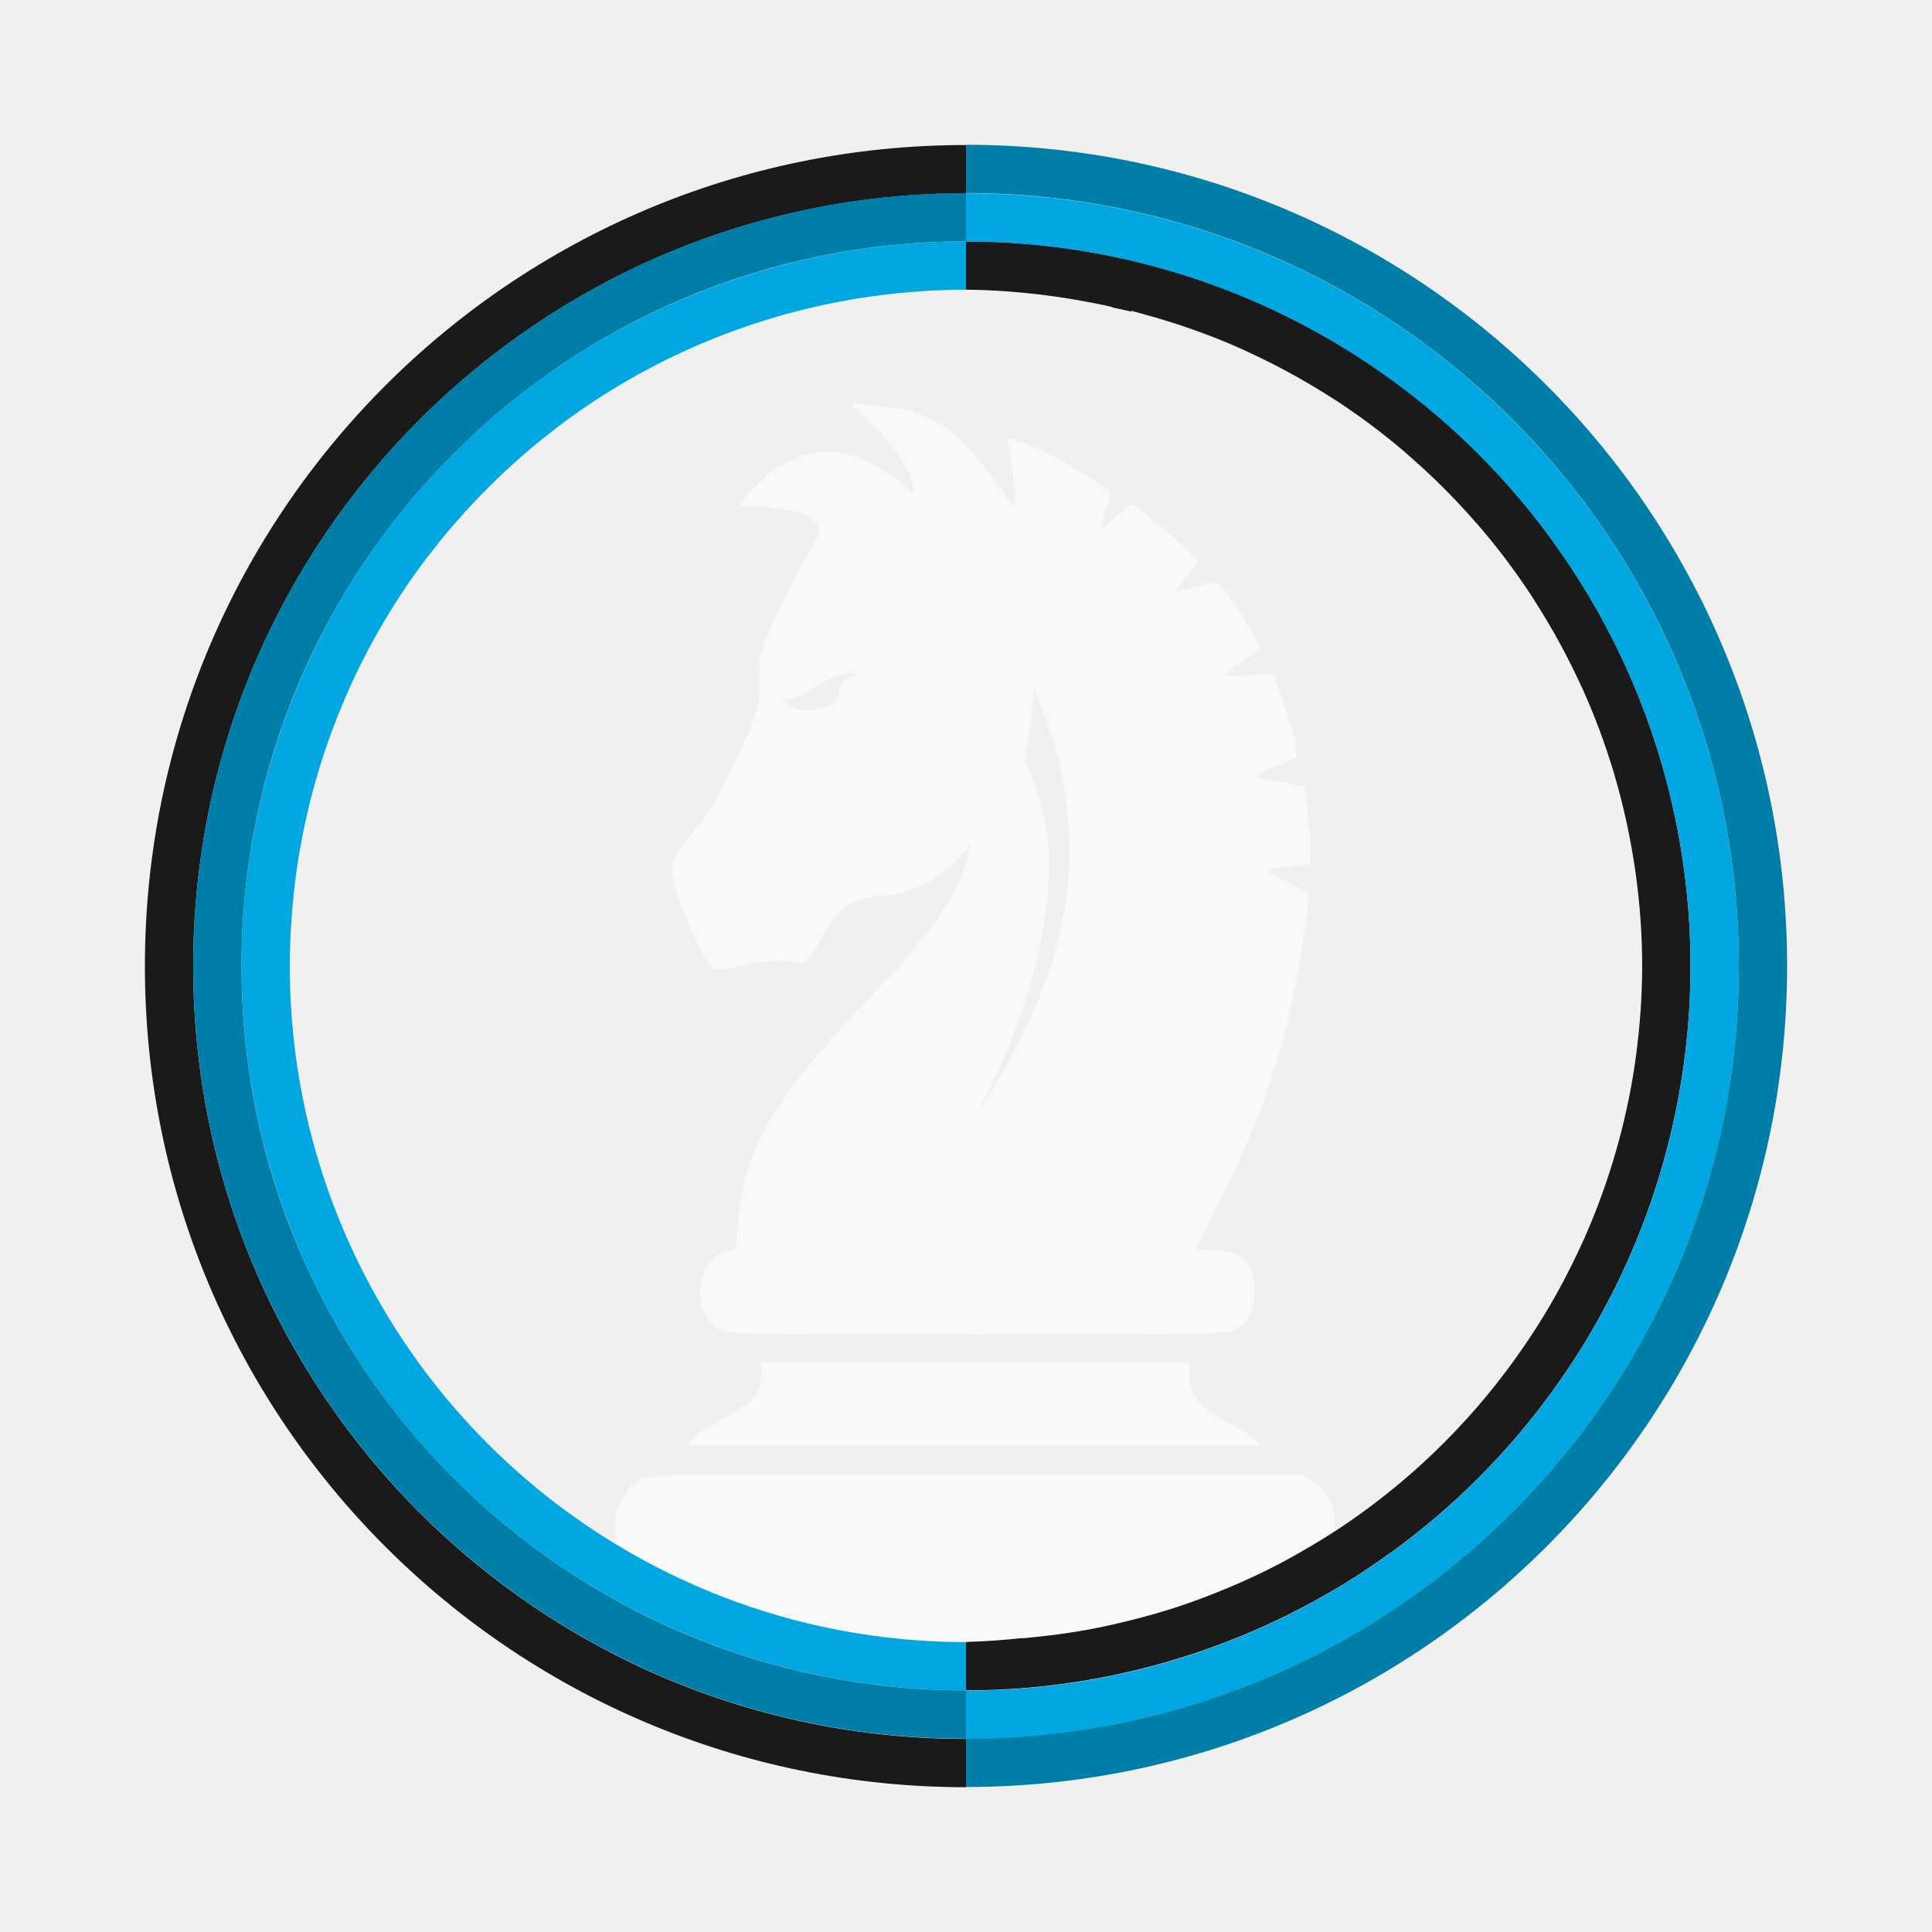
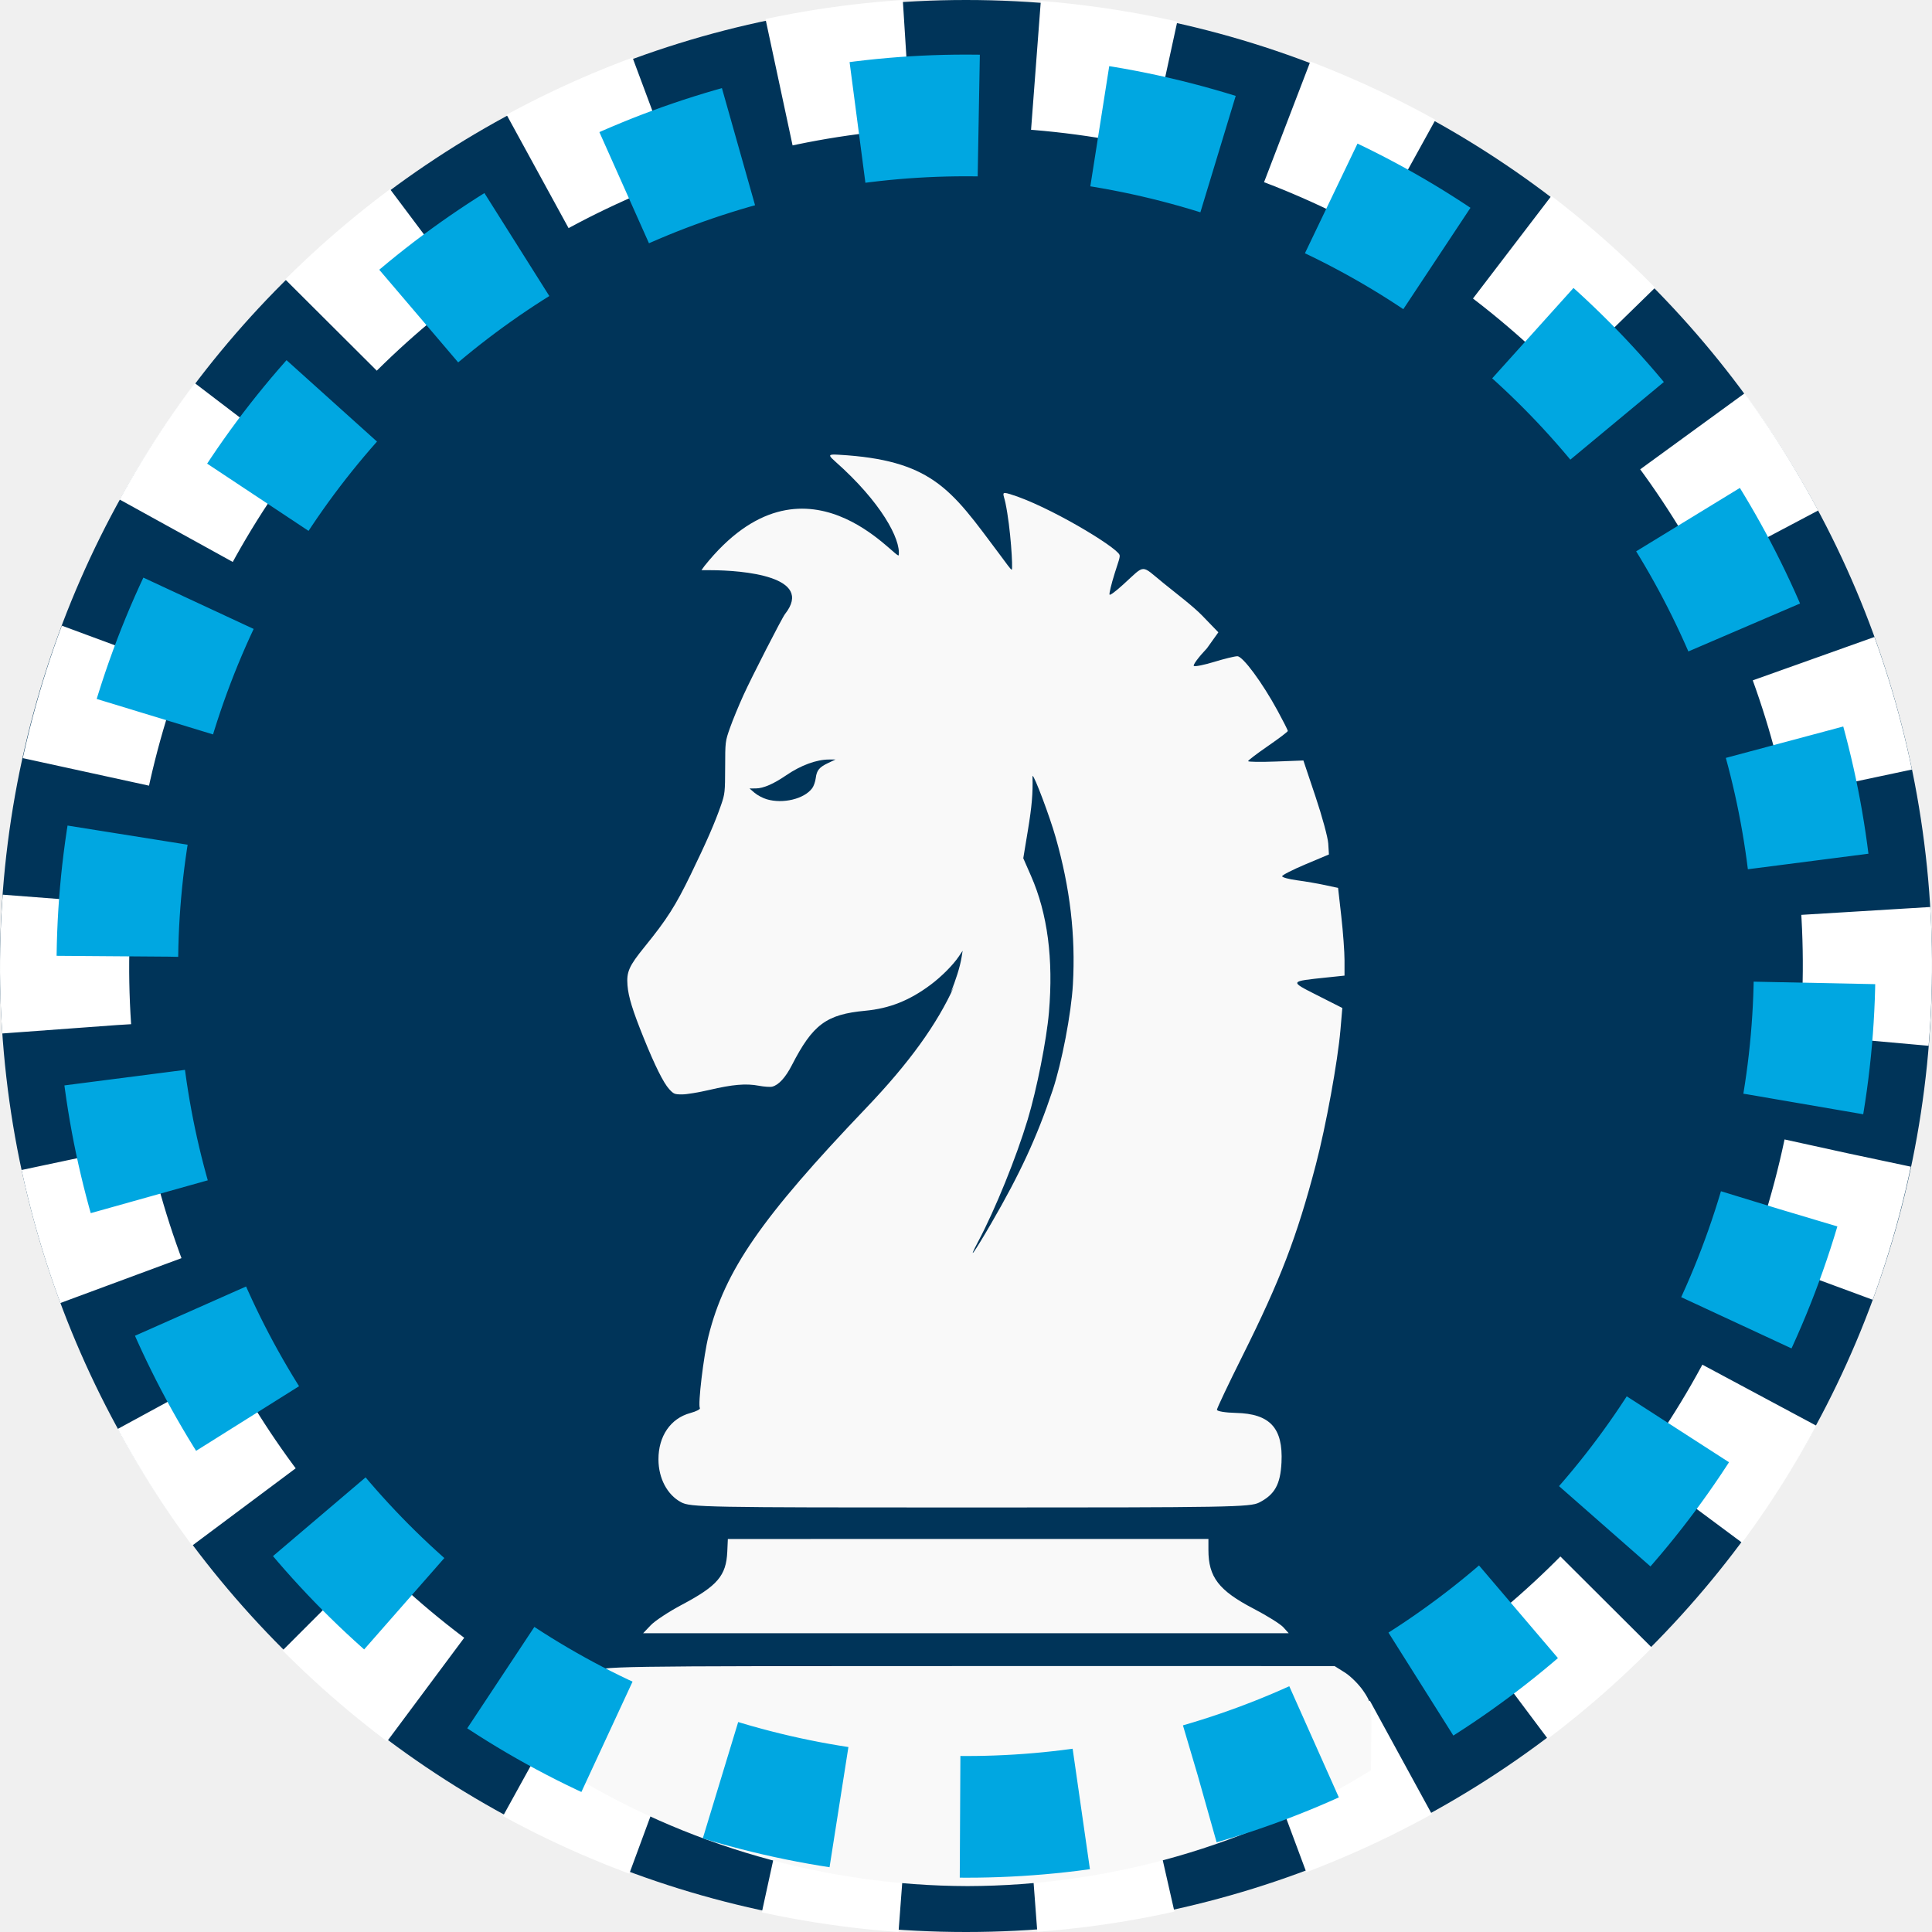
<svg xmlns="http://www.w3.org/2000/svg" width="200mm" height="200mm" viewBox="0 0 200 200" version="1.1" id="svg1" xml:space="preserve">
  <defs id="defs1" />
  <g id="layer1" transform="translate(-19.99976,-63.50002)" style="display:inline">
    <rect style="display:none;fill:#f9f9f9;fill-opacity:1;stroke-width:0.593" id="rect111" width="200" height="250" x="20" y="63.5" />
-     <text xml:space="preserve" style="font-style:normal;font-variant:normal;font-weight:normal;font-stretch:normal;font-size:11.289px;font-family:Pirulen;-inkscape-font-specification:Pirulen;text-align:center;letter-spacing:1.284px;text-anchor:middle;display:none;fill:#007ea7;fill-opacity:1;stroke-width:0.321" x="120.84" y="296.857" id="text1">
-       <tspan id="tspan1" style="font-style:normal;font-variant:normal;font-weight:normal;font-stretch:normal;font-size:11.289px;font-family:Pirulen;-inkscape-font-specification:Pirulen;letter-spacing:1.284px;fill:#007ea7;fill-opacity:1;stroke-width:0.321" x="0" y="0">software</tspan>
-     </text>
-     <text xml:space="preserve" style="font-size:28.222px;letter-spacing:0px;display:none;fill:#003459;fill-opacity:1;stroke-width:0.355" x="121.285" y="282.448" id="text36">
-       <tspan id="tspan36" style="font-style:italic;font-variant:normal;font-weight:900;font-stretch:normal;font-size:28.222px;font-family:'Source Code Pro';-inkscape-font-specification:'Source Code Pro Heavy Italic';text-align:center;letter-spacing:0px;text-anchor:middle;fill:#003459;fill-opacity:1;stroke-width:0.355" x="0" y="0">RESOLUTS</tspan>
-     </text>
    <g id="g121" transform="translate(0,1.458336)" style="display:none">
      <path id="path65" style="fill:#1a1a1a;fill-opacity:1;stroke-width:0.987" d="m 108.528,103.885 c -0.393,0.017 -0.32,0.155 0.217,0.627 4.239,3.721 6.046,7.117 5.854,8.563 -0.088,0.66 -8.614,-10.547 -17.91,1.009 l -0.263,0.369 0.829,8.9e-4 c 2.965,0.006 9.616,0.554 6.869,4.008 -0.281,0.353 -3.091,5.803 -3.837,7.433 -0.434,0.948 -0.988,2.284 -1.232,2.97 -0.439,1.236 -0.443,1.268 -0.448,3.623 -0.006,2.248 -0.025,2.433 -0.37,3.421 -0.571,1.635 -1.324,3.348 -2.79,6.348 -1.411,2.886 -2.203,4.12 -4.258,6.633 -1.439,1.759 -1.679,2.294 -1.579,3.523 0.087,1.066 0.467,2.287 1.5,4.826 1.02,2.506 1.813,4.087 2.336,4.658 0.417,0.456 0.502,0.49 1.202,0.49 0.414,0 1.535,-0.182 2.49,-0.405 2.168,-0.506 3.394,-0.61 4.568,-0.388 0.495,0.093 1.055,0.131 1.243,0.084 0.59,-0.148 1.223,-0.836 1.807,-1.965 1.926,-3.722 3.176,-4.643 6.758,-4.975 2.244,-0.208 4.086,-0.937 6.04,-2.388 0.984,-0.731 2.058,-1.802 2.576,-2.569 l 0.357,-0.528 -0.096,0.594 c -0.145,0.9 -0.545,2.106 -1,3.228 0.112,-0.2 0.223,-0.401 0.332,-0.604 -1.58,3.495 -4.178,7.057 -8.089,11.122 -9.708,10.091 -13.059,14.902 -14.566,20.912 -0.446,1.779 -0.983,6.252 -0.789,6.568 0.062,0.101 -0.337,0.305 -0.887,0.453 -1.813,0.488 -2.937,2.115 -2.93,4.244 0.005,1.726 0.806,3.229 2.082,3.908 0.869,0.462 2.086,0.485 26.644,0.484 23.983,-3.8e-4 25.794,-0.032 26.629,-0.457 1.43,-0.729 1.949,-1.658 2.049,-3.665 0.156,-3.145 -1.063,-4.459 -4.202,-4.527 -0.96,-0.021 -1.746,-0.15 -1.746,-0.287 0,-0.137 1.053,-2.342 2.34,-4.9 3.5,-6.956 5.021,-10.891 6.774,-17.521 0.922,-3.487 2.017,-9.439 2.264,-12.312 l 0.173,-2.007 -2.308,-1.16 c -2.581,-1.297 -2.597,-1.268 0.878,-1.63 l 1.633,-0.17 v -1.401 c 0,-0.771 -0.133,-2.575 -0.296,-4.009 l -0.296,-2.608 -1.206,-0.258 c -0.663,-0.142 -1.823,-0.34 -2.577,-0.44 -0.754,-0.1 -1.371,-0.267 -1.371,-0.372 0,-0.105 0.97,-0.595 2.155,-1.09 l 2.155,-0.899 -0.062,-1 c -0.034,-0.55 -0.563,-2.484 -1.176,-4.297 l -1.114,-3.296 -2.546,0.095 c -1.4,0.053 -2.546,0.036 -2.546,-0.037 0,-0.073 0.823,-0.695 1.829,-1.383 1.006,-0.687 1.828,-1.307 1.828,-1.377 0,-0.07 -0.424,-0.902 -0.942,-1.848 -1.409,-2.572 -3.204,-4.985 -3.708,-4.982 -0.244,8.8e-4 -1.198,0.231 -2.119,0.511 -0.921,0.28 -1.771,0.45 -1.888,0.378 -0.117,-0.072 0.427,-0.802 1.209,-1.621 l 1.047,-1.456 -1.493,-1.533 c -0.821,-0.843 -2.499,-2.109 -3.55,-2.954 -2.152,-1.731 -1.629,-1.769 -3.714,0.108 -0.714,0.643 -1.203,1.002 -1.264,0.941 -0.061,-0.061 0.151,-0.943 0.472,-1.959 0.321,-1.016 0.521,-1.486 0.445,-1.683 -0.278,-0.723 -6.605,-4.513 -10.087,-5.555 -0.883,-0.264 -0.602,-0.034 -0.424,0.811 0.488,2.321 0.692,5.985 0.586,6.091 -0.065,0.065 -0.519,-0.594 -1.118,-1.387 -2.282,-3.019 -3.835,-5.23 -6.028,-6.727 -2.025,-1.382 -4.598,-2.154 -8.795,-2.389 -0.235,-0.013 -0.417,-0.021 -0.548,-0.015 z m -0.347,27.881 h 0.594 l -0.66,0.31 c -0.841,0.395 -1.07,0.669 -1.161,1.392 -0.041,0.32 -0.188,0.736 -0.328,0.924 -0.731,0.981 -2.696,1.452 -4.196,1.006 v 5.2e-4 c -0.358,-0.106 -0.859,-0.371 -1.113,-0.589 l -0.462,-0.395 0.594,-0.007 c 0.688,-0.009 1.617,-0.408 2.777,-1.196 1.354,-0.919 2.792,-1.445 3.955,-1.446 z m 18.757,1.502 c 0.159,-0.02 1.559,3.655 2.119,5.608 1.332,4.645 1.843,8.966 1.589,13.452 -0.15,2.646 -1.027,7.192 -1.871,9.698 -1.432,4.25 -2.992,7.603 -5.651,12.149 -1.598,2.733 -2.258,3.635 -1.176,1.609 l 5.1e-4,5.1e-4 c 1.551,-2.907 3.479,-7.627 4.531,-11.092 0.835,-2.752 1.743,-7.296 1.959,-9.804 0.421,-4.891 -0.127,-9.037 -1.649,-12.478 l -0.715,-1.617 0.421,-2.524 c 0.37,-2.213 0.474,-3.416 0.429,-4.946 -8.8e-4,-0.036 0.003,-0.052 0.014,-0.054 z m 16.195,69.769 -22.138,0.002 -22.138,0.002 -0.053,1.162 c -0.099,2.194 -0.902,3.125 -4.191,4.854 -1.184,0.623 -2.47,1.463 -2.857,1.866 l -0.704,0.734 h 29.737 29.738 l -0.488,-0.539 c -0.268,-0.296 -1.5,-1.062 -2.737,-1.7 -3.216,-1.661 -4.171,-2.892 -4.171,-5.375 z m -22.073,11.624 c -33.676,0 -33.697,1.5e-4 -34.741,0.546 -0.644,0.336 -1.34,1.021 -1.813,1.784 -0.685,1.103 -0.769,1.469 -0.774,3.372 -0.004,1.535 0.123,12.957 0.449,13.567 l 0.454,0.849 h 36.296 36.296 l 0.463,-0.707 c 0.358,-0.546 0.463,-11.832 0.463,-13.675 0,-2.204 -0.057,-2.467 -0.755,-3.473 -0.415,-0.599 -1.179,-1.353 -1.698,-1.676 l -0.943,-0.586 z" />
      <g id="g111" transform="translate(-22.04183,13.00075)">
        <path d="m 142.041,64.053 v 5 a 80,80 0 0 1 80,80 80,80 0 0 1 -80,80 v 5 c 46.944,2.8e-4 85,-38.056 85.001,-85 -1e-5,-46.944 -38.056,-85 -85.001,-85 z" style="fill:#003459;stroke-width:0.256" id="path2" />
        <path d="M 142.041,69.052 A 80,80 0 0 0 62.041,149.053 80,80 0 0 0 142.041,229.052 v -5 c -12.236,-7e-5 -23.776,-2.949 -33.98,-8.146 a 75,75 0 0 1 -0.136,-0.069 c -3.436,-1.759 -6.719,-3.772 -9.823,-6.02 a 75,75 0 0 1 -0.244,-0.173 c -6.281,-4.588 -11.819,-10.126 -16.407,-16.407 a 75,75 0 0 1 -0.177,-0.248 c -2.247,-3.103 -4.259,-6.385 -6.018,-9.82 a 75,75 0 0 1 -0.069,-0.136 c -5.197,-10.204 -8.146,-21.744 -8.146,-33.98 -1.1e-5,-12.236 2.949,-23.776 8.146,-33.979 a 75,75 0 0 1 0.071,-0.139 c 1.758,-3.434 3.769,-6.715 6.015,-9.816 a 75,75 0 0 1 0.18,-0.253 C 86.04,98.587 91.576,93.051 97.855,88.464 a 75,75 0 0 1 0.253,-0.18 c 3.102,-2.247 6.383,-4.258 9.817,-6.016 a 75,75 0 0 1 0.136,-0.069 c 10.204,-5.197 21.744,-8.146 33.98,-8.146 z" style="fill:#00a7e1;stroke-width:0.241" id="path5" />
        <path id="path57" style="fill:#003459;stroke-width:0.256" d="m 142.041,74.029 a 75,75 0 0 0 -33.98,8.146 c -0.045,0.023 -0.091,0.046 -0.136,0.069 a 75,75 0 0 0 -9.817,6.016 c -0.084,0.061 -0.169,0.119 -0.253,0.18 A 75,75 0 0 0 81.453,104.842 c -0.061,0.084 -0.119,0.169 -0.18,0.253 a 75,75 0 0 0 -6.015,9.816 c -0.024,0.046 -0.047,0.092 -0.071,0.138 a 75,75 0 0 0 -8.146,33.979 75,75 0 0 0 8.146,33.98 c 0.023,0.045 0.046,0.091 0.069,0.136 a 75,75 0 0 0 6.018,9.82 c 0.06,0.082 0.117,0.166 0.177,0.248 a 75,75 0 0 0 16.407,16.407 c 0.08,0.059 0.163,0.115 0.244,0.173 a 75,75 0 0 0 9.823,6.02 c 0.045,0.023 0.091,0.046 0.136,0.069 a 75,75 0 0 0 33.98,8.146 v -5 c -0.115,-0.007 -0.229,-0.015 -0.344,-0.023 0.004,-2.1e-4 0.009,-8.4e-4 0.013,-0.001 a 70,70 0 0 1 -5.501,-0.393 l -10e-4,0.035 c -0.323,-0.027 -0.641,-0.072 -0.963,-0.104 a 70,70 0 0 1 -5.636,-0.764 c -1.53,-0.275 -3.035,-0.614 -4.527,-0.985 a 70,70 0 0 1 -4.906,-1.4 c -1.655,-0.543 -3.276,-1.158 -4.873,-1.817 a 70,70 0 0 1 -4.157,-1.865 c -1.694,-0.834 -3.343,-1.743 -4.955,-2.706 a 70,70 0 0 1 -3.507,-2.222 c -1.712,-1.166 -3.366,-2.407 -4.964,-3.716 a 70,70 0 0 1 -2.797,-2.415 c -1.6,-1.457 -3.128,-2.988 -4.586,-4.586 A 70,70 0 0 1 88.162,193.564 c -1.466,-1.767 -2.841,-3.61 -4.129,-5.515 a 70,70 0 0 1 -1.472,-2.26 c -1.354,-2.179 -2.584,-4.44 -3.695,-6.768 a 70,70 0 0 1 -0.782,-1.674 c -1.163,-2.61 -2.168,-5.304 -3.009,-8.068 a 70,70 0 0 1 -0.302,-1.012 c -0.847,-2.943 -1.511,-5.962 -1.968,-9.045 a 70,70 0 0 1 -0.071,-0.526 c -0.444,-3.163 -0.685,-6.389 -0.691,-9.667 0.003,-3.29 0.247,-6.533 0.695,-9.718 a 70,70 0 0 1 0.079,-0.527 c 0.462,-3.114 1.128,-6.17 1.991,-9.15 a 70,70 0 0 1 0.156,-0.553 c 0.896,-3.003 1.989,-5.928 3.266,-8.758 a 70,70 0 0 1 0.396,-0.843 c 1.24,-2.652 2.641,-5.217 4.195,-7.683 a 70,70 0 0 1 0.651,-1.035 c 1.611,-2.461 3.376,-4.817 5.281,-7.055 a 70,70 0 0 1 0.984,-1.115 c 1.826,-2.055 3.773,-4.002 5.834,-5.834 a 70,70 0 0 1 1.177,-1.04 c 2.179,-1.85 4.476,-3.572 6.883,-5.153 a 70,70 0 0 1 1.389,-0.873 c 2.263,-1.411 4.617,-2.698 7.055,-3.852 a 70,70 0 0 1 1.645,-0.768 c 2.436,-1.077 4.958,-2.01 7.544,-2.813 a 70,70 0 0 1 2.238,-0.651 c 0.484,-0.133 0.963,-0.275 1.451,-0.398 -0.01,0.031 -0.019,0.058 -0.029,0.089 a 70,70 0 0 1 2.005,-0.436 c -0.026,-0.009 -0.051,-0.021 -0.077,-0.03 1.066,-0.247 2.14,-0.456 3.216,-0.653 a 70,70 0 0 1 3.508,-0.545 c 2.806,-0.367 5.632,-0.581 8.466,-0.606 z" />
        <path d="m 142.041,74.029 v 5 c 1.252,-7e-6 2.495,0.036 3.731,0.101 a 70,70 0 0 1 0.587,0.044 c 1.066,0.065 2.128,0.147 3.181,0.259 a 70,70 0 0 1 0.426,0.054 c 1.115,0.126 2.222,0.275 3.32,0.452 a 70,70 0 0 1 0.335,0.059 c 1.144,0.191 2.279,0.408 3.404,0.654 a 70,70 0 0 1 0.206,0.048 c 1.168,0.258 2.324,0.546 3.469,0.862 a 70,70 0 0 1 0.178,0.051 c 1.157,0.323 2.302,0.674 3.434,1.054 a 70,70 0 0 1 0.17,0.058 c 1.143,0.387 2.273,0.801 3.389,1.245 a 70,70 0 0 1 0.143,0.056 c 1.14,0.456 2.266,0.939 3.375,1.452 a 70,70 0 0 1 0.069,0.031 c 4.552,2.112 8.843,4.689 12.801,7.687 a 70,70 0 0 1 0.705,0.554 c 0.697,0.542 1.388,1.091 2.063,1.659 a 70,70 0 0 1 1.003,0.869 c 0.564,0.492 1.124,0.989 1.672,1.499 a 70,70 0 0 1 1.059,1.01 c 0.517,0.502 1.027,1.011 1.529,1.529 a 70,70 0 0 1 0.997,1.046 c 0.513,0.552 1.014,1.114 1.509,1.682 a 70,70 0 0 1 0.867,1 c 0.561,0.668 1.104,1.35 1.64,2.039 a 70,70 0 0 1 0.578,0.735 c 2.995,3.955 5.57,8.242 7.68,12.79 a 70,70 0 0 1 0.036,0.08 c 0.512,1.107 0.994,2.23 1.449,3.368 a 70,70 0 0 1 0.056,0.143 c 0.445,1.119 0.861,2.251 1.248,3.398 a 70,70 0 0 1 0.051,0.152 c 0.383,1.141 0.737,2.293 1.062,3.459 a 70,70 0 0 1 0.043,0.153 c 0.317,1.148 0.605,2.307 0.865,3.478 a 70,70 0 0 1 0.048,0.206 c 0.247,1.134 0.467,2.279 0.659,3.433 a 70,70 0 0 1 0.053,0.296 c 0.179,1.106 0.329,2.22 0.455,3.343 a 70,70 0 0 1 0.052,0.412 c 0.112,1.053 0.194,2.115 0.259,3.182 a 70,70 0 0 1 0.044,0.587 c 0.065,1.236 0.101,2.479 0.101,3.731 -2e-5,11.419 -2.752,22.19 -7.602,31.713 a 70,70 0 0 1 -0.068,0.132 c -1.641,3.205 -3.518,6.267 -5.615,9.163 a 70,70 0 0 1 -0.165,0.232 c -4.281,5.861 -9.449,11.028 -15.309,15.309 a 70,70 0 0 1 -0.237,0.168 c -2.895,2.097 -5.957,3.973 -9.162,5.614 a 70,70 0 0 1 -0.129,0.067 c -9.523,4.85 -20.294,7.602 -31.714,7.602 v 5 a 75,75 0 0 0 73.361,-59.407 75,75 0 0 0 1.228,-7.754 75,75 0 0 0 0.411,-7.839 75,75 0 0 0 -24.815,-55.736 75,75 0 0 0 -6.101,-4.94 75,75 0 0 0 -13.579,-7.84 75,75 0 0 0 -7.329,-2.813 75,75 0 0 0 -23.176,-3.671 z" style="fill:#00a7e1;stroke-width:0.226" id="path6" />
        <path d="m 99.276,76.308 a 85,85 0 0 0 -85,85 85,85 0 0 0 85,85 v -5 A 80,80 0 0 1 19.276,161.308 80,80 0 0 1 99.276,81.308 Z" style="fill:#007ea7;fill-opacity:1;stroke-width:0.256" id="path31" transform="translate(42.7653,-12.27882)" />
        <path d="m 99.276,81.308 v 5 a 75,75 0 0 1 75,75 75,75 0 0 1 -75,75 v 5 A 80,80 0 0 0 179.276,161.308 80,80 0 0 0 99.276,81.308 Z" style="fill:#007ea7;fill-opacity:1;stroke-width:0.241" id="path32" transform="translate(42.7653,-12.27882)" />
      </g>
    </g>
  </g>
  <g id="g120" transform="translate(-19.99976,-63.50002)" style="display:inline">
-     <g id="g122" transform="translate(0,1.458336)">
-       <path id="path113" style="fill:#f9f9f9;fill-opacity:1;stroke-width:0.987" d="m 108.528,103.885 c -0.393,0.017 -0.32,0.155 0.217,0.627 4.239,3.721 6.046,7.117 5.854,8.563 -0.088,0.66 -8.614,-10.547 -17.91,1.009 l -0.263,0.369 0.829,8.9e-4 c 2.965,0.006 9.616,0.554 6.869,4.008 -0.281,0.353 -3.091,5.803 -3.837,7.433 -0.434,0.948 -0.988,2.284 -1.232,2.97 -0.439,1.236 -0.443,1.268 -0.448,3.623 -0.006,2.248 -0.025,2.433 -0.37,3.421 -0.571,1.635 -1.324,3.348 -2.79,6.348 -1.411,2.886 -2.203,4.12 -4.258,6.633 -1.439,1.759 -1.679,2.294 -1.579,3.523 0.087,1.066 0.467,2.287 1.5,4.826 1.02,2.506 1.813,4.087 2.336,4.658 0.417,0.456 0.502,0.49 1.202,0.49 0.414,0 1.535,-0.182 2.49,-0.405 2.168,-0.506 3.394,-0.61 4.568,-0.388 0.495,0.093 1.055,0.131 1.243,0.084 0.59,-0.148 1.223,-0.836 1.807,-1.965 1.926,-3.722 3.176,-4.643 6.758,-4.975 2.244,-0.208 4.086,-0.937 6.04,-2.388 0.984,-0.731 2.058,-1.802 2.576,-2.569 l 0.357,-0.528 -0.096,0.594 c -0.145,0.9 -0.545,2.106 -1,3.228 0.112,-0.2 0.223,-0.401 0.332,-0.604 -1.58,3.495 -4.178,7.057 -8.089,11.122 -9.708,10.091 -13.059,14.902 -14.566,20.912 -0.446,1.779 -0.983,6.252 -0.789,6.568 0.062,0.101 -0.337,0.305 -0.887,0.453 -1.813,0.488 -2.937,2.115 -2.93,4.244 0.005,1.726 0.806,3.229 2.082,3.908 0.869,0.462 2.086,0.485 26.644,0.484 23.983,-3.8e-4 25.794,-0.032 26.629,-0.457 1.43,-0.729 1.949,-1.658 2.049,-3.665 0.156,-3.145 -1.063,-4.459 -4.202,-4.527 -0.96,-0.021 -1.746,-0.15 -1.746,-0.287 0,-0.137 1.053,-2.342 2.34,-4.9 3.5,-6.956 5.021,-10.891 6.774,-17.521 0.922,-3.487 2.017,-9.439 2.264,-12.312 l 0.173,-2.007 -2.308,-1.16 c -2.581,-1.297 -2.597,-1.268 0.878,-1.63 l 1.633,-0.17 v -1.401 c 0,-0.771 -0.133,-2.575 -0.296,-4.009 l -0.296,-2.608 -1.206,-0.258 c -0.663,-0.142 -1.823,-0.34 -2.577,-0.44 -0.754,-0.1 -1.371,-0.267 -1.371,-0.372 0,-0.105 0.97,-0.595 2.155,-1.09 l 2.155,-0.899 -0.062,-1 c -0.034,-0.55 -0.563,-2.484 -1.176,-4.297 l -1.114,-3.296 -2.546,0.095 c -1.4,0.053 -2.546,0.036 -2.546,-0.037 0,-0.073 0.823,-0.695 1.829,-1.383 1.006,-0.687 1.828,-1.307 1.828,-1.377 0,-0.07 -0.424,-0.902 -0.942,-1.848 -1.409,-2.572 -3.204,-4.985 -3.708,-4.982 -0.244,8.8e-4 -1.198,0.231 -2.119,0.511 -0.921,0.28 -1.771,0.45 -1.888,0.378 -0.117,-0.072 0.427,-0.802 1.209,-1.621 l 1.047,-1.456 -1.493,-1.533 c -0.821,-0.843 -2.499,-2.109 -3.55,-2.954 -2.152,-1.731 -1.629,-1.769 -3.714,0.108 -0.714,0.643 -1.203,1.002 -1.264,0.941 -0.061,-0.061 0.151,-0.943 0.472,-1.959 0.321,-1.016 0.521,-1.486 0.445,-1.683 -0.278,-0.723 -6.605,-4.513 -10.087,-5.555 -0.883,-0.264 -0.602,-0.034 -0.424,0.811 0.488,2.321 0.692,5.985 0.586,6.091 -0.065,0.065 -0.519,-0.594 -1.118,-1.387 -2.282,-3.019 -3.835,-5.23 -6.028,-6.727 -2.025,-1.382 -4.598,-2.154 -8.795,-2.389 -0.235,-0.013 -0.417,-0.021 -0.548,-0.015 z m -0.347,27.881 h 0.594 l -0.66,0.31 c -0.841,0.395 -1.07,0.669 -1.161,1.392 -0.041,0.32 -0.188,0.736 -0.328,0.924 -0.731,0.981 -2.696,1.452 -4.196,1.006 v 5.2e-4 c -0.358,-0.106 -0.859,-0.371 -1.113,-0.589 l -0.462,-0.395 0.594,-0.007 c 0.688,-0.009 1.617,-0.408 2.777,-1.196 1.354,-0.919 2.792,-1.445 3.955,-1.446 z m 18.757,1.502 c 0.159,-0.02 1.559,3.655 2.119,5.608 1.332,4.645 1.843,8.966 1.589,13.452 -0.15,2.646 -1.027,7.192 -1.871,9.698 -1.432,4.25 -2.992,7.603 -5.651,12.149 -1.598,2.733 -2.258,3.635 -1.176,1.609 l 5.1e-4,5.1e-4 c 1.551,-2.907 3.479,-7.627 4.531,-11.092 0.835,-2.752 1.743,-7.296 1.959,-9.804 0.421,-4.891 -0.127,-9.037 -1.649,-12.478 l -0.715,-1.617 0.421,-2.524 c 0.37,-2.213 0.474,-3.416 0.429,-4.946 -8.8e-4,-0.036 0.003,-0.052 0.014,-0.054 z m 16.195,69.769 -22.138,0.002 -22.138,0.002 -0.053,1.162 c -0.099,2.194 -0.902,3.125 -4.191,4.854 -1.184,0.623 -2.47,1.463 -2.857,1.866 l -0.704,0.734 h 29.737 29.738 l -0.488,-0.539 c -0.268,-0.296 -1.5,-1.062 -2.737,-1.7 -3.216,-1.661 -4.171,-2.892 -4.171,-5.375 z m -22.073,11.624 c -33.676,0 -33.697,1.5e-4 -34.741,0.546 -0.644,0.336 -1.34,1.021 -1.813,1.784 -0.685,1.103 -0.769,1.469 -0.774,3.372 -0.004,1.535 0.123,12.957 0.449,13.567 l 0.454,0.849 h 36.296 36.296 l 0.463,-0.707 c 0.358,-0.546 0.463,-11.832 0.463,-13.675 0,-2.204 -0.057,-2.467 -0.755,-3.473 -0.415,-0.599 -1.179,-1.353 -1.698,-1.676 l -0.943,-0.586 z" />
-       <g id="g119" transform="matrix(-1,0,0,1,262.0414,13.00075)">
-         <path d="m 142.041,64.053 v 5 a 80,80 0 0 1 80,80 80,80 0 0 1 -80,80 v 5 c 46.944,2.8e-4 85,-38.056 85.001,-85 -1e-5,-46.944 -38.056,-85 -85.001,-85 z" style="display:inline;fill:#1a1a1a;stroke-width:0.256" id="path114" />
-         <path id="path116" style="fill:#1a1a1a;stroke-width:0.256" d="m 142.041,74.029 a 75,75 0 0 0 -33.98,8.146 c -0.045,0.023 -0.091,0.046 -0.136,0.069 a 75,75 0 0 0 -9.817,6.016 c -0.084,0.061 -0.169,0.119 -0.253,0.18 A 75,75 0 0 0 81.453,104.842 c -0.061,0.084 -0.119,0.169 -0.18,0.253 a 75,75 0 0 0 -6.015,9.816 c -0.024,0.046 -0.047,0.092 -0.071,0.138 a 75,75 0 0 0 -8.146,33.979 75,75 0 0 0 8.146,33.98 c 0.023,0.045 0.046,0.091 0.069,0.136 a 75,75 0 0 0 6.018,9.82 c 0.06,0.082 0.117,0.166 0.177,0.248 a 75,75 0 0 0 16.407,16.407 c 0.08,0.059 0.163,0.115 0.244,0.173 a 75,75 0 0 0 9.823,6.02 c 0.045,0.023 0.091,0.046 0.136,0.069 a 75,75 0 0 0 33.98,8.146 v -5 c -0.115,-0.007 -0.229,-0.015 -0.344,-0.023 0.004,-2.1e-4 0.009,-8.4e-4 0.013,-0.001 a 70,70 0 0 1 -5.501,-0.393 l -10e-4,0.035 c -0.323,-0.027 -0.641,-0.072 -0.963,-0.104 a 70,70 0 0 1 -5.636,-0.764 c -1.53,-0.275 -3.035,-0.614 -4.527,-0.985 a 70,70 0 0 1 -4.906,-1.4 c -1.655,-0.543 -3.276,-1.158 -4.873,-1.817 a 70,70 0 0 1 -4.157,-1.865 c -1.694,-0.834 -3.343,-1.743 -4.955,-2.706 a 70,70 0 0 1 -3.507,-2.222 c -1.712,-1.166 -3.366,-2.407 -4.964,-3.716 a 70,70 0 0 1 -2.797,-2.415 c -1.6,-1.457 -3.128,-2.988 -4.586,-4.586 A 70,70 0 0 1 88.162,193.564 c -1.466,-1.767 -2.841,-3.61 -4.129,-5.515 a 70,70 0 0 1 -1.472,-2.26 c -1.354,-2.179 -2.584,-4.44 -3.695,-6.768 a 70,70 0 0 1 -0.782,-1.674 c -1.163,-2.61 -2.168,-5.304 -3.009,-8.068 a 70,70 0 0 1 -0.302,-1.012 c -0.847,-2.943 -1.511,-5.962 -1.968,-9.045 a 70,70 0 0 1 -0.071,-0.526 c -0.444,-3.163 -0.685,-6.389 -0.691,-9.667 0.003,-3.29 0.247,-6.533 0.695,-9.718 a 70,70 0 0 1 0.079,-0.527 c 0.462,-3.114 1.128,-6.17 1.991,-9.15 a 70,70 0 0 1 0.156,-0.553 c 0.896,-3.003 1.989,-5.928 3.266,-8.758 a 70,70 0 0 1 0.396,-0.843 c 1.24,-2.652 2.641,-5.217 4.195,-7.683 a 70,70 0 0 1 0.651,-1.035 c 1.611,-2.461 3.376,-4.817 5.281,-7.055 a 70,70 0 0 1 0.984,-1.115 c 1.826,-2.055 3.773,-4.002 5.834,-5.834 a 70,70 0 0 1 1.177,-1.04 c 2.179,-1.85 4.476,-3.572 6.883,-5.153 a 70,70 0 0 1 1.389,-0.873 c 2.263,-1.411 4.617,-2.698 7.055,-3.852 a 70,70 0 0 1 1.645,-0.768 c 2.436,-1.077 4.958,-2.01 7.544,-2.813 a 70,70 0 0 1 2.238,-0.651 c 0.484,-0.133 0.963,-0.275 1.451,-0.398 -0.01,0.031 -0.019,0.058 -0.029,0.089 a 70,70 0 0 1 2.005,-0.436 c -0.026,-0.009 -0.051,-0.021 -0.077,-0.03 1.066,-0.247 2.14,-0.456 3.216,-0.653 a 70,70 0 0 1 3.508,-0.545 c 2.806,-0.367 5.632,-0.581 8.466,-0.606 z" transform="translate(1.125e-6)" />
-         <path d="M 142.041,69.052 A 80,80 0 0 0 62.041,149.053 80,80 0 0 0 142.041,229.052 v -5 c -12.236,-7e-5 -23.776,-2.949 -33.98,-8.146 a 75,75 0 0 1 -0.136,-0.069 c -3.436,-1.759 -6.719,-3.772 -9.823,-6.02 a 75,75 0 0 1 -0.244,-0.173 c -6.281,-4.588 -11.819,-10.126 -16.407,-16.407 a 75,75 0 0 1 -0.177,-0.248 c -2.247,-3.103 -4.259,-6.385 -6.018,-9.82 a 75,75 0 0 1 -0.069,-0.136 c -5.197,-10.204 -8.146,-21.744 -8.146,-33.98 -1.1e-5,-12.236 2.949,-23.776 8.146,-33.979 a 75,75 0 0 1 0.071,-0.139 c 1.758,-3.434 3.769,-6.715 6.015,-9.816 a 75,75 0 0 1 0.18,-0.253 C 86.04,98.587 91.576,93.051 97.855,88.464 a 75,75 0 0 1 0.253,-0.18 c 3.102,-2.247 6.383,-4.258 9.817,-6.016 a 75,75 0 0 1 0.136,-0.069 c 10.204,-5.197 21.744,-8.146 33.98,-8.146 z" style="fill:#00a7e1;stroke-width:0.241" id="path115" />
-         <path d="m 142.041,74.029 v 5 c 1.252,-7e-6 2.495,0.036 3.731,0.101 a 70,70 0 0 1 0.587,0.044 c 1.066,0.065 2.128,0.147 3.181,0.259 a 70,70 0 0 1 0.426,0.054 c 1.115,0.126 2.222,0.275 3.32,0.452 a 70,70 0 0 1 0.335,0.059 c 1.144,0.191 2.279,0.408 3.404,0.654 a 70,70 0 0 1 0.206,0.048 c 1.168,0.258 2.324,0.546 3.469,0.862 a 70,70 0 0 1 0.178,0.051 c 1.157,0.323 2.302,0.674 3.434,1.054 a 70,70 0 0 1 0.17,0.058 c 1.143,0.387 2.273,0.801 3.389,1.245 a 70,70 0 0 1 0.143,0.056 c 1.14,0.456 2.266,0.939 3.375,1.452 a 70,70 0 0 1 0.069,0.031 c 4.552,2.112 8.843,4.689 12.801,7.687 a 70,70 0 0 1 0.705,0.554 c 0.697,0.542 1.388,1.091 2.063,1.659 a 70,70 0 0 1 1.003,0.869 c 0.564,0.492 1.124,0.989 1.672,1.499 a 70,70 0 0 1 1.059,1.01 c 0.517,0.502 1.027,1.011 1.529,1.529 a 70,70 0 0 1 0.997,1.046 c 0.513,0.552 1.014,1.114 1.509,1.682 a 70,70 0 0 1 0.867,1 c 0.561,0.668 1.104,1.35 1.64,2.039 a 70,70 0 0 1 0.578,0.735 c 2.995,3.955 5.57,8.242 7.68,12.79 a 70,70 0 0 1 0.036,0.08 c 0.512,1.107 0.994,2.23 1.449,3.368 a 70,70 0 0 1 0.056,0.143 c 0.445,1.119 0.861,2.251 1.248,3.398 a 70,70 0 0 1 0.051,0.152 c 0.383,1.141 0.737,2.293 1.062,3.459 a 70,70 0 0 1 0.043,0.153 c 0.317,1.148 0.605,2.307 0.865,3.478 a 70,70 0 0 1 0.048,0.206 c 0.247,1.134 0.467,2.279 0.659,3.433 a 70,70 0 0 1 0.053,0.296 c 0.179,1.106 0.329,2.22 0.455,3.343 a 70,70 0 0 1 0.052,0.412 c 0.112,1.053 0.194,2.115 0.259,3.182 a 70,70 0 0 1 0.044,0.587 c 0.065,1.236 0.101,2.479 0.101,3.731 -2e-5,11.419 -2.752,22.19 -7.602,31.713 a 70,70 0 0 1 -0.068,0.132 c -1.641,3.205 -3.518,6.267 -5.615,9.163 a 70,70 0 0 1 -0.165,0.232 c -4.281,5.861 -9.449,11.028 -15.309,15.309 a 70,70 0 0 1 -0.237,0.168 c -2.895,2.097 -5.957,3.973 -9.162,5.614 a 70,70 0 0 1 -0.129,0.067 c -9.523,4.85 -20.294,7.602 -31.714,7.602 v 5 a 75,75 0 0 0 73.361,-59.407 75,75 0 0 0 1.228,-7.754 75,75 0 0 0 0.411,-7.839 75,75 0 0 0 -24.815,-55.736 75,75 0 0 0 -6.101,-4.94 75,75 0 0 0 -13.579,-7.84 75,75 0 0 0 -7.329,-2.813 75,75 0 0 0 -23.176,-3.671 z" style="fill:#00a7e1;stroke-width:0.226" id="path117" />
-         <path d="m 99.276,76.308 a 85,85 0 0 0 -85,85 85,85 0 0 0 85,85 v -5 A 80,80 0 0 1 19.276,161.308 80,80 0 0 1 99.276,81.308 Z" style="fill:#007ea7;fill-opacity:1;stroke-width:0.256" id="path118" transform="translate(42.7653,-12.27882)" />
-         <path d="m 99.276,81.308 v 5 a 75,75 0 0 1 75,75 75,75 0 0 1 -75,75 v 5 A 80,80 0 0 0 179.276,161.308 80,80 0 0 0 99.276,81.308 Z" style="fill:#007ea7;fill-opacity:1;stroke-width:0.241" id="path119" transform="translate(42.7653,-12.27882)" />
-       </g>
-     </g>
-   </g>
-   <g id="layer2" style="display:none">
-     <g id="g110" transform="translate(45.7185,-30.19242)">
-       <text xml:space="preserve" style="font-size:30.259px;letter-spacing:0px;fill:#000000;fill-opacity:1;stroke-width:0.355" x="-141.868" y="248.047" id="text109">
-         <tspan id="tspan109" style="font-style:normal;font-variant:normal;font-weight:bold;font-stretch:normal;font-size:30.259px;font-family:Cantarell;-inkscape-font-specification:'Cantarell Bold';text-align:center;letter-spacing:0px;text-anchor:middle;stroke-width:0.355" x="-141.868" y="248.047">Resoluts</tspan>
-       </text>
-       <text xml:space="preserve" style="font-style:normal;font-variant:normal;font-weight:normal;font-stretch:normal;font-size:13.699px;font-family:Strasua;-inkscape-font-specification:Strasua;text-align:center;letter-spacing:1.284px;text-anchor:middle;fill:#003459;fill-opacity:1;stroke-width:0.321" x="-140.943" y="267.218" id="text110">
-         <tspan id="tspan110" style="font-style:normal;font-variant:normal;font-weight:normal;font-stretch:normal;font-size:13.699px;font-family:Strasua;-inkscape-font-specification:Strasua;letter-spacing:1.284px;fill:#003459;fill-opacity:1;stroke-width:0.321" x="-140.301" y="267.218">software</tspan>
-       </text>
+     <rect style="fill:#003459;fill-opacity:1;stroke-width:0.53" id="rect112" width="200" height="200" x="20" y="63.5" ry="100" />
+     <g id="g5" transform="matrix(0.9998751,0,0,0.9999856,0.3967499,0.00365645)">
+       <ellipse style="fill:none;fill-opacity:1;stroke:#ffffff;stroke-width:13.376;stroke-dasharray:13.376;stroke-dashoffset:0;stroke-opacity:1" id="ellipse3" cx="150.848" cy="135.128" rx="93.312" ry="93.518" transform="matrix(0.9782214,0.2075641,-0.2068023,0.9783827,0,0)" />
+       <path id="circle2" style="fill:#f9f9f9;stroke-width:0.371" d="m 105.831,110.558 c -0.442,0.02 -0.36,0.176 0.244,0.71 4.763,4.213 6.794,8.057 6.578,9.695 -0.099,0.747 -9.679,-11.941 -20.126,1.142 l -0.296,0.418 0.931,0.001 c 3.332,0.007 10.806,0.627 7.719,4.538 -0.316,0.4 -3.473,6.57 -4.311,8.414 -0.487,1.073 -1.111,2.586 -1.384,3.363 -0.494,1.399 -0.499,1.435 -0.504,4.102 -0.007,2.545 -0.028,2.754 -0.416,3.873 -0.642,1.851 -1.488,3.79 -3.135,7.187 -1.585,3.268 -2.476,4.665 -4.786,7.51 -1.617,1.991 -1.886,2.597 -1.774,3.988 0.098,1.207 0.524,2.589 1.685,5.464 1.146,2.837 2.037,4.627 2.625,5.274 0.469,0.516 0.564,0.554 1.351,0.554 0.465,0 1.725,-0.207 2.798,-0.459 2.436,-0.572 3.814,-0.69 5.133,-0.439 0.556,0.106 1.185,0.149 1.397,0.095 0.663,-0.168 1.375,-0.947 2.031,-2.225 2.164,-4.214 3.569,-5.256 7.595,-5.632 2.522,-0.236 4.591,-1.06 6.787,-2.704 1.106,-0.828 2.313,-2.04 2.895,-2.908 l 0.401,-0.598 -0.108,0.673 c -0.163,1.018 -0.612,2.384 -1.124,3.654 0.126,-0.226 0.251,-0.454 0.373,-0.684 -1.776,3.957 -4.696,7.989 -9.09,12.591 -10.909,11.424 -14.674,16.87 -16.368,23.675 -0.501,2.014 -1.105,7.078 -0.887,7.436 0.07,0.114 -0.378,0.345 -0.996,0.512 -2.038,0.553 -3.3,2.394 -3.292,4.804 0.006,1.954 0.906,3.656 2.339,4.425 0.976,0.523 2.345,0.549 29.941,0.548 26.951,-4.2e-4 28.985,-0.035 29.923,-0.517 1.607,-0.825 2.19,-1.877 2.302,-4.149 0.176,-3.561 -1.194,-5.048 -4.721,-5.125 -1.079,-0.024 -1.963,-0.17 -1.963,-0.326 0,-0.155 1.184,-2.651 2.63,-5.547 3.933,-7.875 5.643,-12.33 7.613,-19.837 1.036,-3.948 2.266,-10.686 2.544,-13.938 l 0.194,-2.272 -2.593,-1.313 c -2.901,-1.468 -2.917,-1.435 0.987,-1.845 l 1.834,-0.192 v -1.587 c 0,-0.873 -0.15,-2.916 -0.333,-4.539 l -0.333,-2.952 -1.355,-0.292 c -0.745,-0.161 -2.048,-0.385 -2.896,-0.498 -0.848,-0.113 -1.541,-0.302 -1.541,-0.421 0,-0.119 1.09,-0.674 2.421,-1.234 l 2.422,-1.018 -0.069,-1.132 c -0.038,-0.623 -0.633,-2.812 -1.322,-4.865 l -1.252,-3.732 -2.861,0.108 c -1.574,0.059 -2.861,0.041 -2.861,-0.042 0,-0.083 0.925,-0.787 2.055,-1.565 1.13,-0.778 2.055,-1.48 2.055,-1.56 0,-0.08 -0.476,-1.021 -1.058,-2.092 -1.583,-2.912 -3.601,-5.644 -4.167,-5.641 -0.274,9.9e-4 -1.345,0.262 -2.381,0.579 -1.035,0.317 -1.99,0.51 -2.121,0.428 -0.131,-0.082 0.479,-0.908 1.358,-1.835 l 1.177,-1.649 -1.678,-1.735 c -0.923,-0.954 -2.808,-2.388 -3.989,-3.345 -2.419,-1.959 -1.83,-2.003 -4.173,0.122 -0.802,0.728 -1.352,1.134 -1.421,1.065 -0.069,-0.069 0.17,-1.067 0.53,-2.218 0.36,-1.15 0.585,-1.682 0.5,-1.905 -0.312,-0.819 -7.422,-5.11 -11.335,-6.29 -0.992,-0.299 -0.676,-0.038 -0.476,0.918 0.549,2.627 0.777,6.776 0.658,6.896 -0.073,0.074 -0.583,-0.672 -1.257,-1.57 -2.565,-3.418 -4.309,-5.921 -6.774,-7.615 -2.276,-1.564 -5.166,-2.438 -9.883,-2.705 -0.264,-0.015 -0.469,-0.023 -0.616,-0.017 z m -0.391,31.564 v 0.001 h 0.668 l -0.741,0.351 c -0.945,0.447 -1.203,0.758 -1.305,1.576 -0.045,0.363 -0.211,0.833 -0.369,1.046 -0.822,1.111 -3.029,1.644 -4.715,1.139 v 6.2e-4 c -0.402,-0.121 -0.965,-0.42 -1.251,-0.666 l -0.52,-0.448 0.668,-0.007 c 0.773,-0.009 1.817,-0.462 3.121,-1.354 1.521,-1.041 3.138,-1.636 4.444,-1.637 z m 21.078,1.702 c 0.178,-0.022 1.752,4.138 2.382,6.349 1.497,5.259 2.071,10.151 1.786,15.229 -0.168,2.995 -1.154,8.142 -2.103,10.979 -1.61,4.811 -3.363,8.608 -6.35,13.755 -1.796,3.095 -2.537,4.116 -1.322,1.822 l 6.5e-4,6.5e-4 c 1.743,-3.291 3.91,-8.635 5.092,-12.558 0.939,-3.116 1.959,-8.26 2.201,-11.1 0.473,-5.537 -0.143,-10.23 -1.854,-14.126 l -0.803,-1.831 0.473,-2.858 c 0.415,-2.505 0.533,-3.867 0.482,-5.6 -10e-4,-0.04 0.006,-0.058 0.016,-0.061 z m 18.198,78.987 -24.877,0.002 -24.877,0.002 -0.059,1.315 c -0.111,2.484 -1.013,3.538 -4.709,5.496 -1.331,0.705 -2.776,1.656 -3.211,2.113 l -0.791,0.831 h 33.417 33.417 l -0.548,-0.61 c -0.301,-0.335 -1.685,-1.202 -3.075,-1.925 -3.614,-1.88 -4.687,-3.274 -4.687,-6.085 z m -24.803,13.16 c -37.842,0 -37.867,2e-5 -39.04,0.618 -0.723,0.381 -1.505,1.157 -2.037,2.02 -0.77,1.249 -0.865,1.662 -0.87,3.817 -0.001,0.467 0.039,2.709 0.061,4.337 a 79.897,80.494 0 0 0 41.754,11.985 79.897,80.494 0 0 0 41.757,-11.987 c 0.019,-1.578 0.057,-3.755 0.057,-4.295 0,-2.495 -0.064,-2.793 -0.848,-3.933 -0.466,-0.678 -1.325,-1.532 -1.908,-1.897 l -1.06,-0.664 z" />
+       <ellipse style="fill:none;fill-opacity:1;stroke:#00a7e1;stroke-width:12.592;stroke-dasharray:12.592;stroke-dashoffset:0;stroke-opacity:1" id="ellipse5" cx="161.241" cy="122.446" rx="87.858" ry="88.024" transform="matrix(0.9581791,0.2861693,-0.2848679,0.9585668,0,0)" />
    </g>
  </g>
</svg>
